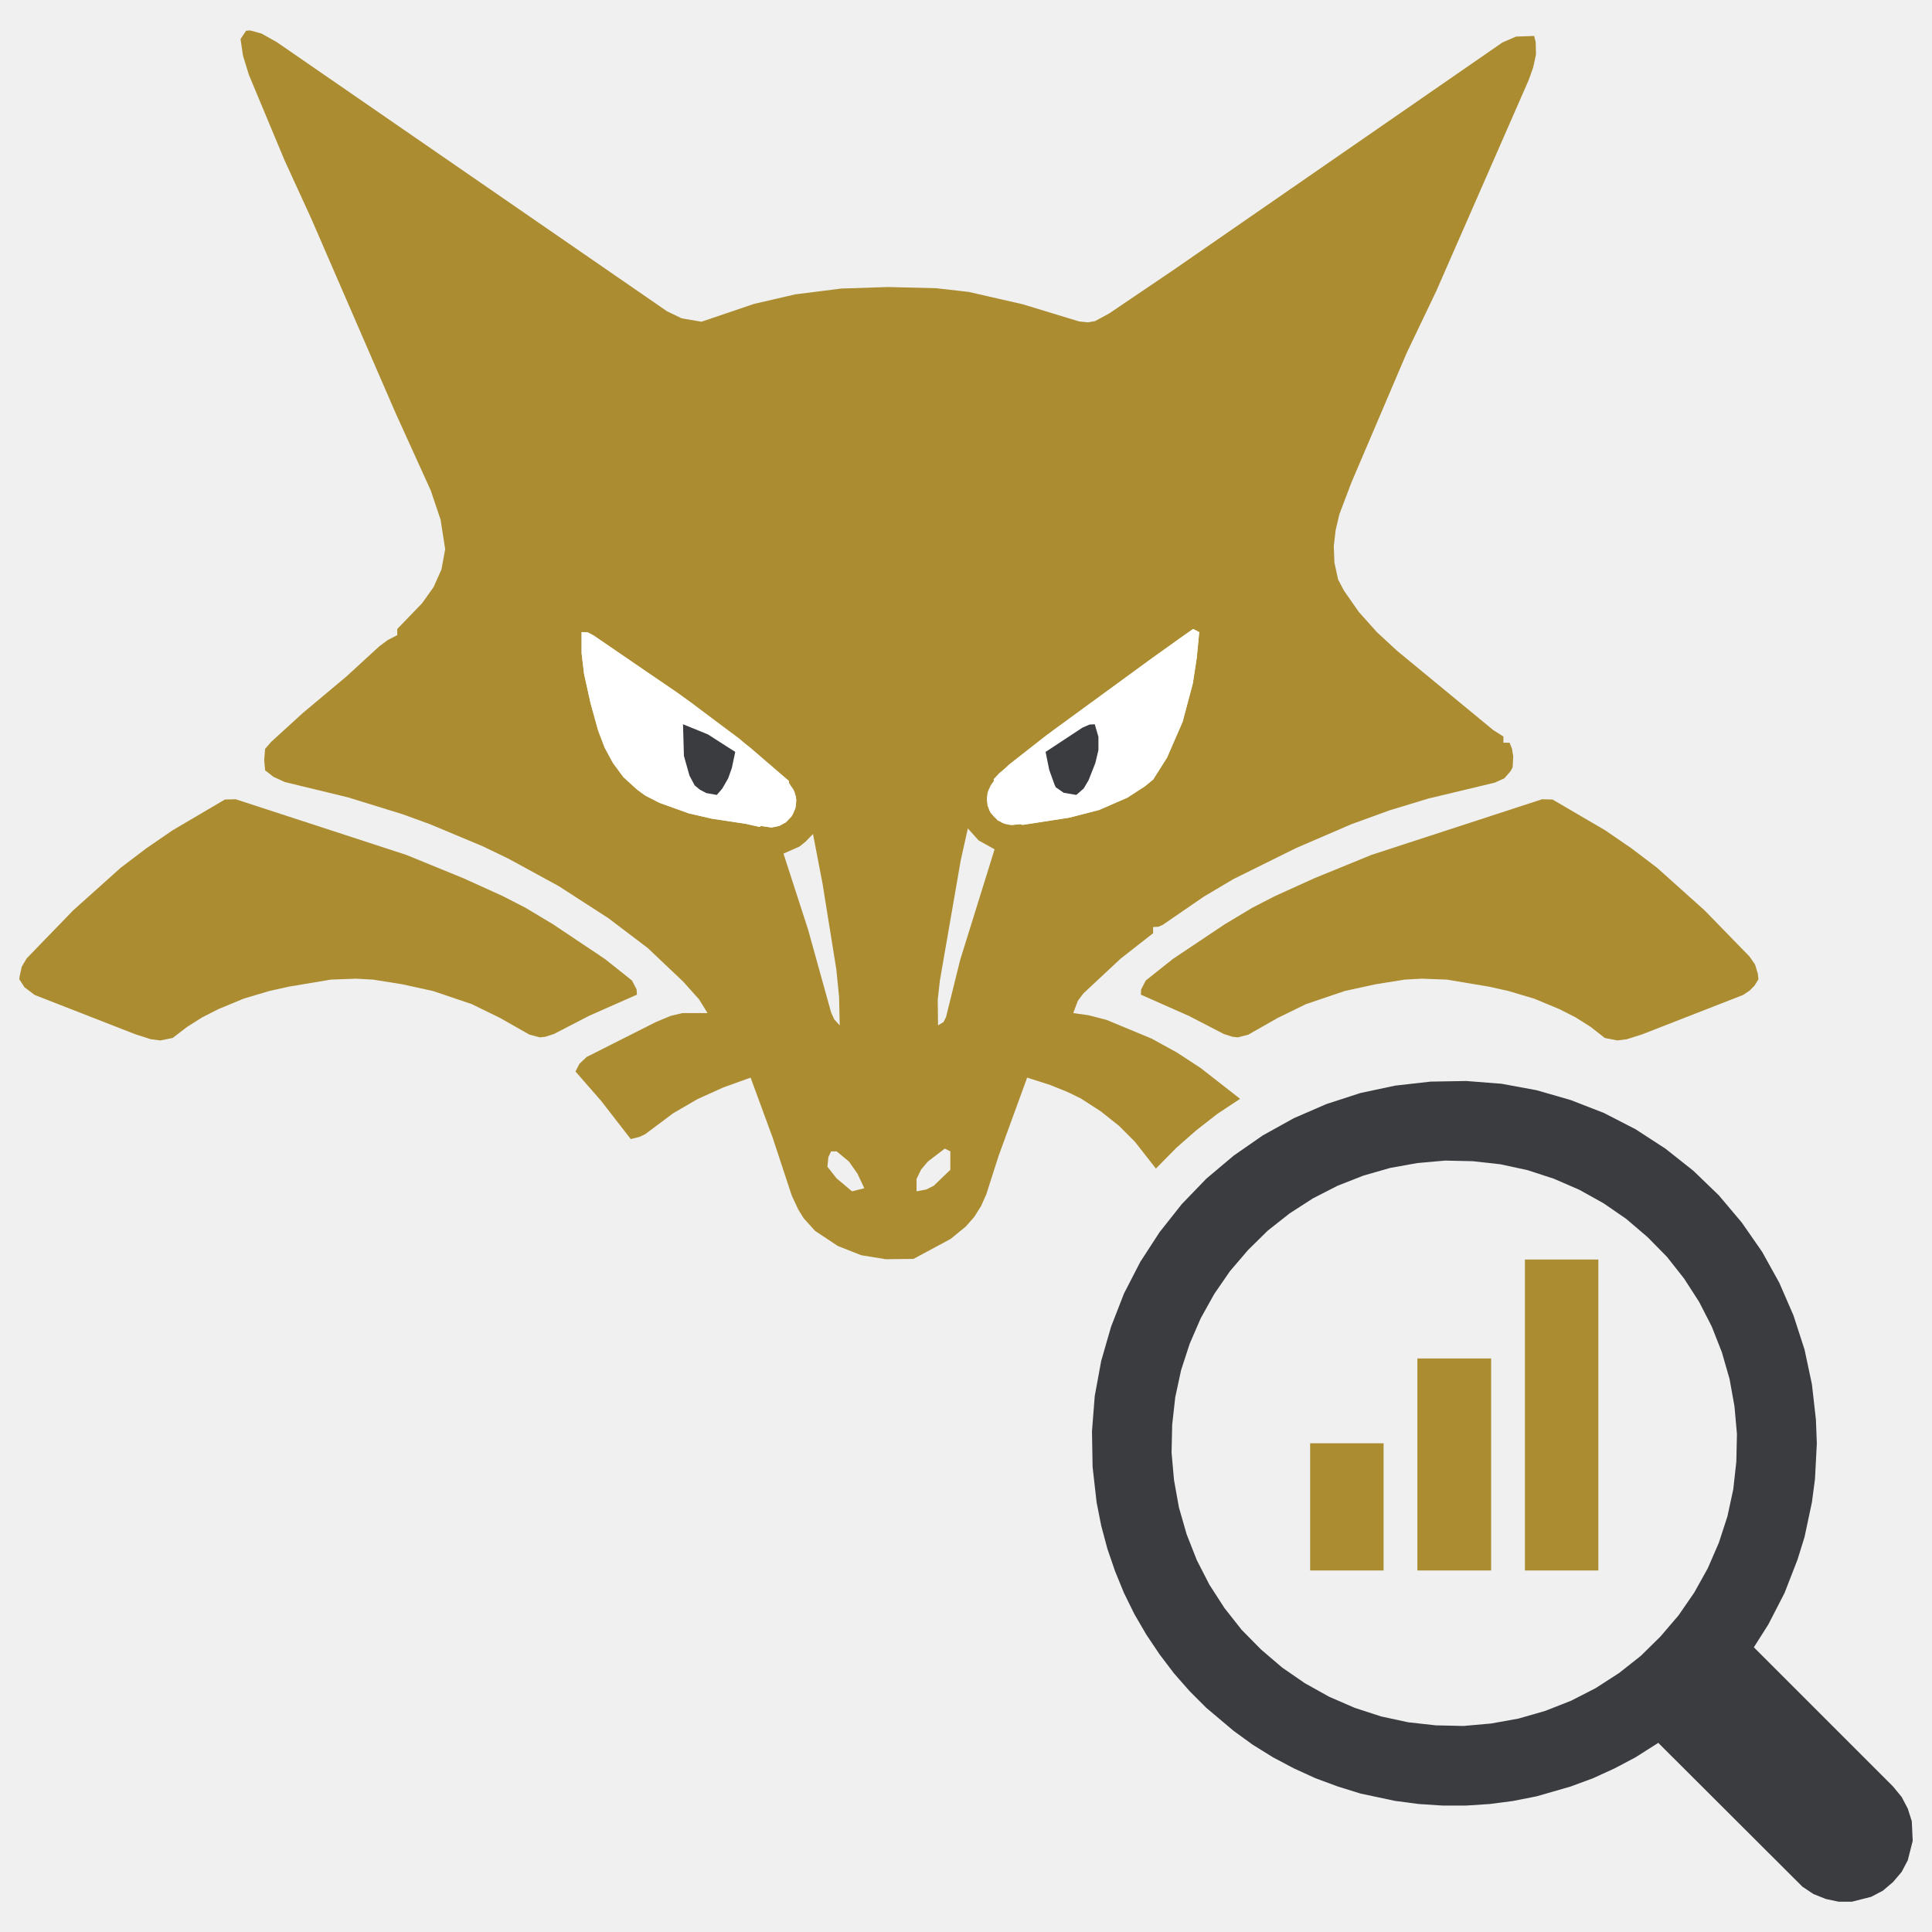
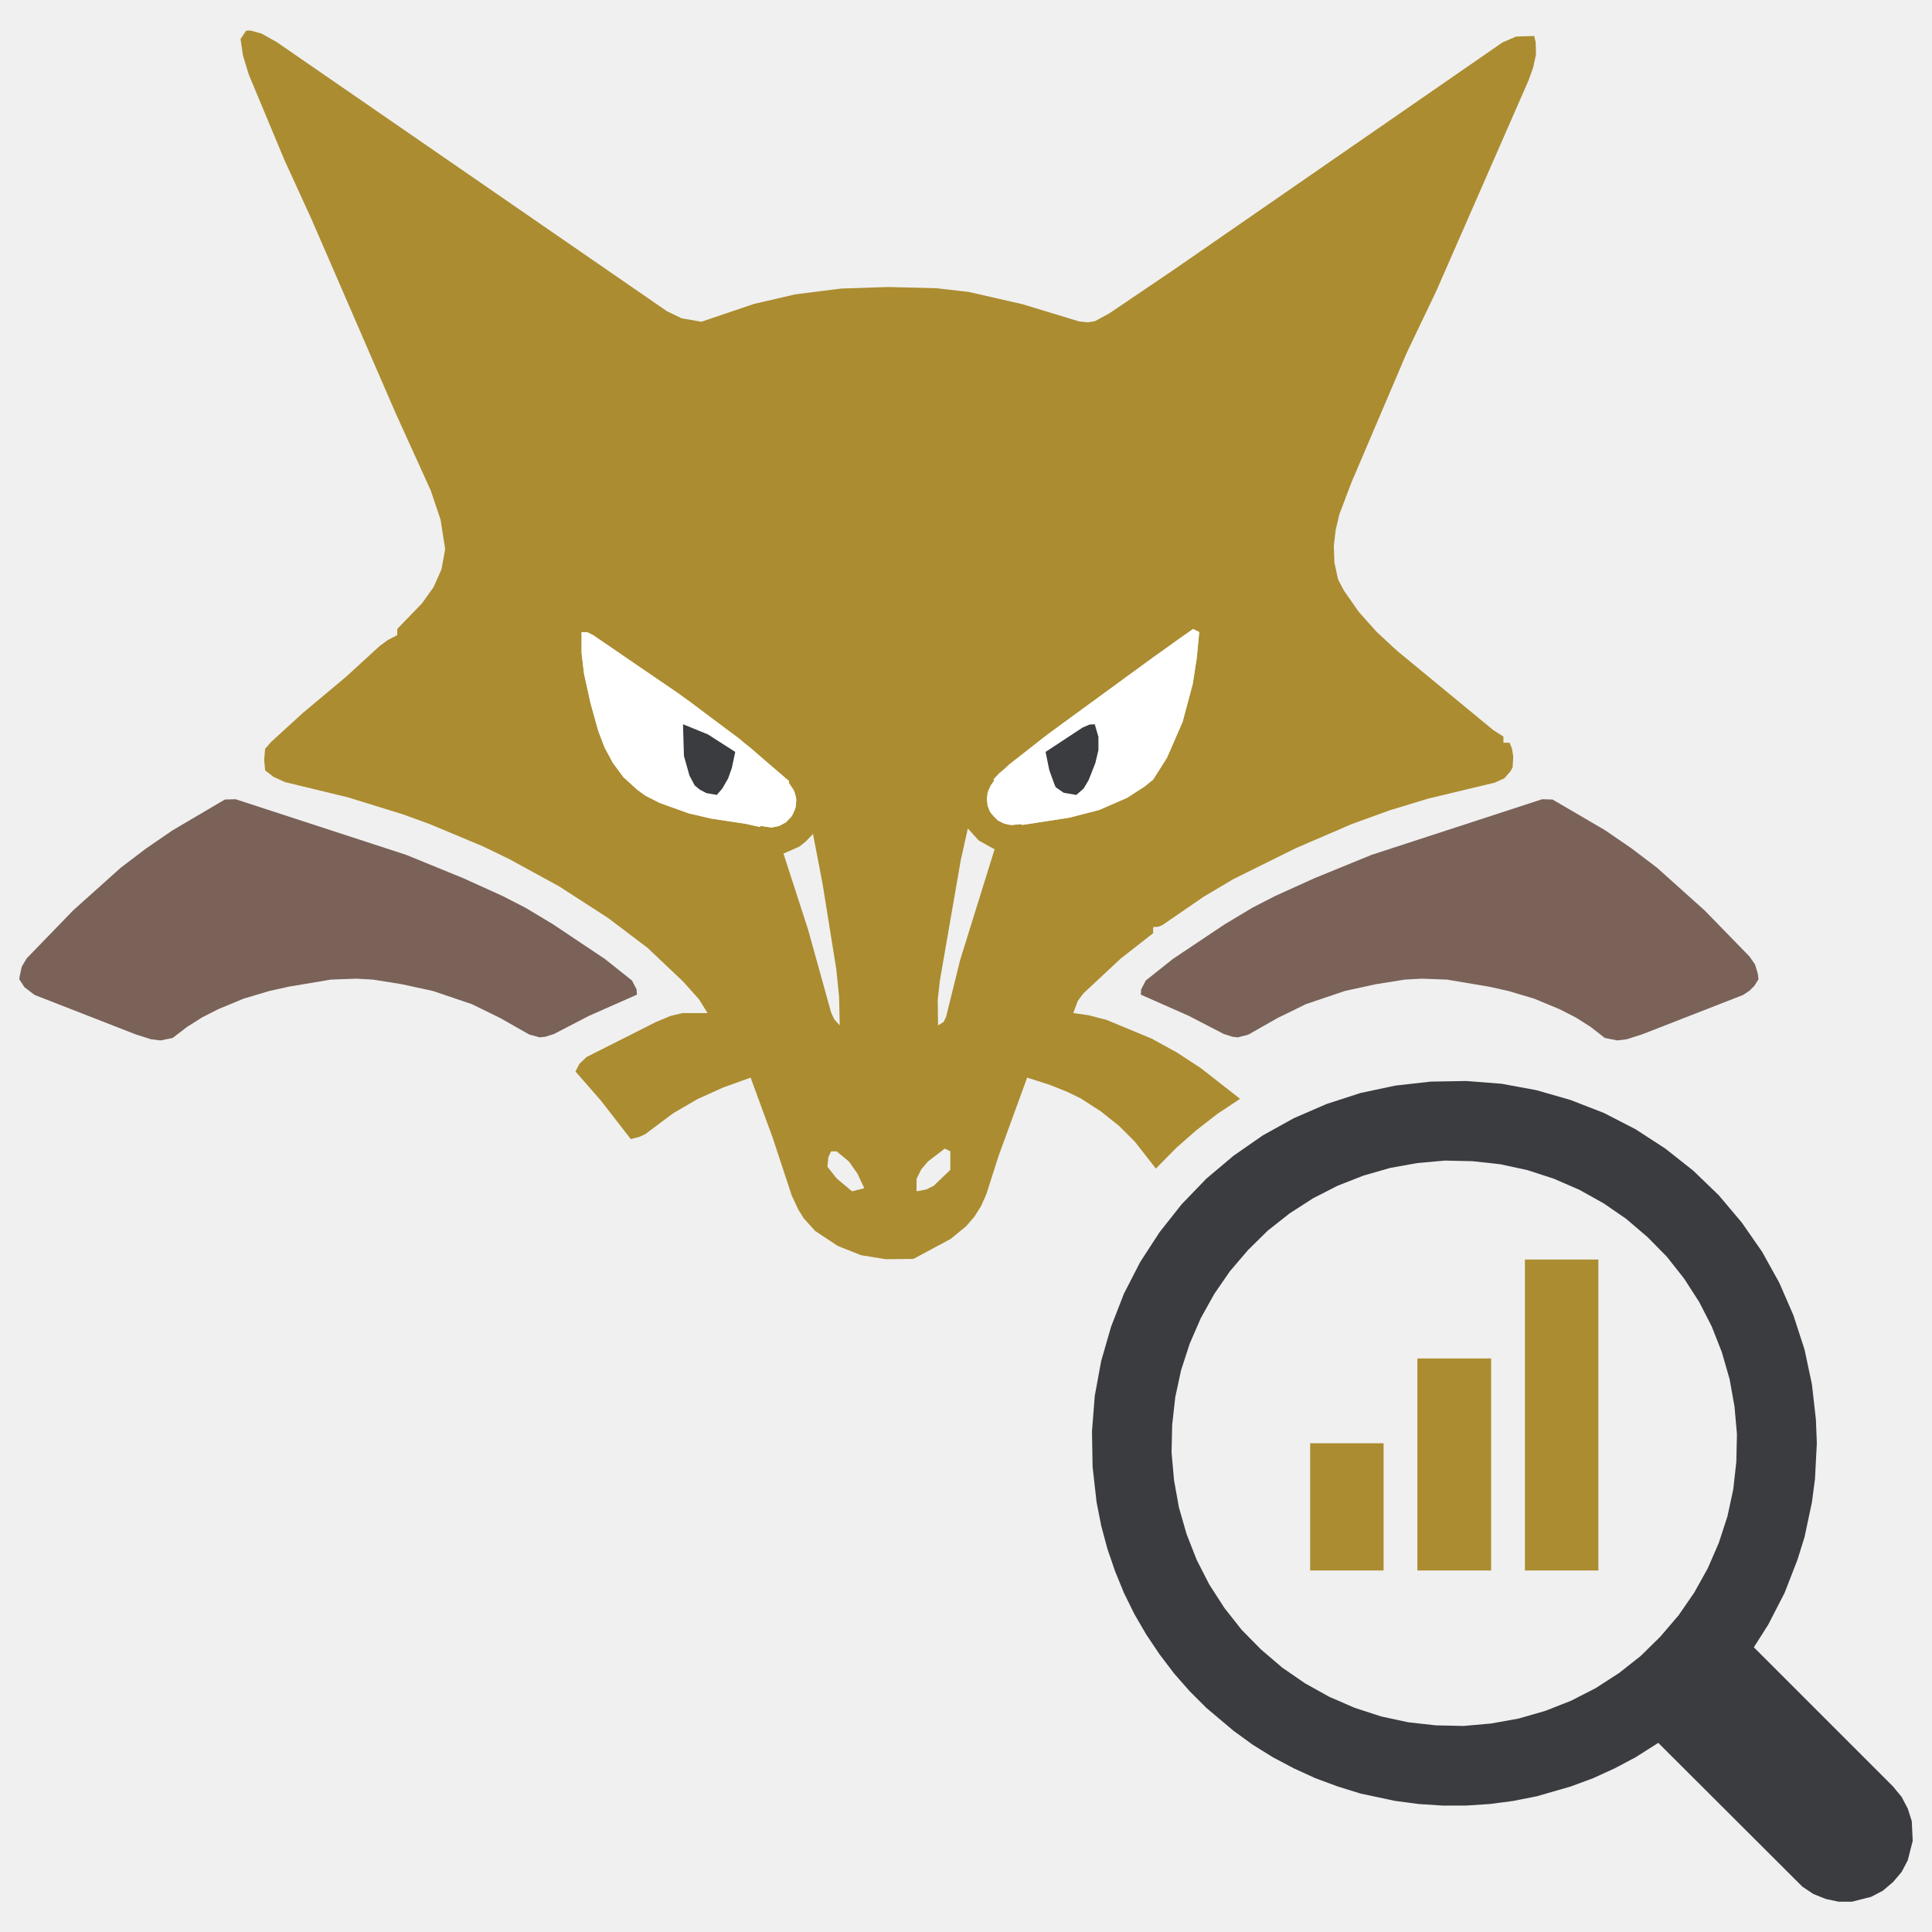
<svg xmlns="http://www.w3.org/2000/svg" viewBox="0 0 1024 1024">
  <style>
-     .gold { fill: #AB8C30; } .eye { fill: #FFFFFF; } .pupil { fill: #3A3C40; } .ink { fill: #3A3C40; }
-     @media (prefers-color-scheme: dark) { .gold { fill: #C3A037; } .ink { fill: #FFFFFF; } }
+     .gold { fill: #AB8C30; } .shoulder { fill: #7A6258; } .eye { fill: #FFFFFF; } .pupil { fill: #3A3C40; } .ink { fill: #3A3C40; }
+     @media (prefers-color-scheme: dark) { .gold { fill: #C3A037; } .shoulder { fill: #8C7266; } .ink { fill: #FFFFFF; } }
  </style>
  <g transform="translate(-362.72 -195.91) scale(1.6286)">
    <path fill-rule="evenodd" class="gold" d="M302.8 130.3 L301.0 133.0 L301.8 138.4 L303.7 144.6 L315.3 172.4 L324.0 191.4 L351.5 254.8 L362.9 279.9 L366.1 289.4 L367.6 299.0 L366.4 305.6 L363.8 311.4 L360.1 316.6 L352.0 325.0 L352.0 327.0 L348.9 328.6 L346.2 330.6 L335.4 340.5 L321.2 352.4 L311.0 361.7 L309.0 364.0 L308.7 367.6 L309.0 371.0 L311.7 373.1 L315.4 374.8 L336.0 379.8 L353.8 385.3 L362.6 388.5 L379.8 395.7 L388.3 399.8 L404.6 408.7 L420.7 419.1 L433.5 428.8 L445.0 439.7 L450.2 445.5 L453.0 450.0 L444.8 450.0 L441.0 450.9 L436.2 452.9 L413.6 464.3 L411.3 466.5 L410.0 469.0 L418.3 478.5 L428.0 491.0 L430.8 490.3 L432.7 489.4 L441.8 482.6 L449.7 478.0 L458.1 474.2 L467.0 471.0 L474.2 490.6 L480.4 509.4 L482.5 513.9 L484.3 516.8 L488.0 520.9 L495.4 525.8 L503.0 528.8 L511.0 530.1 L520.0 530.0 L532.1 523.5 L537.1 519.4 L539.8 516.3 L542.0 512.8 L543.7 509.0 L547.7 496.5 L557.0 471.0 L564.5 473.4 L570.2 475.7 L574.5 477.8 L581.0 482.0 L586.9 486.7 L592.1 491.9 L598.9 500.6 L605.6 493.8 L612.1 488.1 L618.9 482.8 L626.3 477.9 L613.5 467.9 L605.7 462.8 L597.5 458.3 L582.8 452.2 L577.0 450.7 L572.0 450.0 L573.5 446.0 L575.3 443.6 L587.4 432.3 L598.0 424.0 L598.0 422.0 L599.7 421.9 L601.1 421.3 L614.5 412.1 L624.1 406.4 L644.5 396.3 L662.6 388.5 L675.0 384.0 L687.5 380.2 L709.2 375.0 L712.3 373.6 L714.3 371.3 L715.0 370.0 L715.2 366.5 L714.8 364.0 L714.0 362.0 L712.0 362.0 L712.0 360.0 L708.7 357.9 L677.4 332.1 L670.8 326.0 L664.9 319.4 L660.1 312.5 L658.2 308.9 L657.0 303.4 L656.8 298.0 L657.4 292.8 L658.6 287.7 L662.5 277.4 L680.5 235.2 L690.2 214.9 L720.2 146.4 L721.7 142.2 L722.6 138.0 L722.5 134.0 L722.0 132.0 L716.1 132.2 L711.7 134.1 L604.4 208.3 L583.7 222.3 L579.1 224.8 L576.8 225.2 L573.9 224.9 L555.5 219.3 L538.0 215.3 L527.5 214.1 L511.8 213.7 L496.5 214.2 L481.5 216.1 L468.1 219.2 L451.0 225.0 L444.6 223.9 L439.8 221.6 L312.8 134.0 L307.8 131.2 L304.1 130.2ZM555.3 388.8 L554.9 388.5 L551.4 388.8 L548.9 388.1 L546.2 386.1 L544.7 384.1 L543.9 380.8 L544.1 378.3 L545.1 375.9 L546.2 374.4 L546.1 373.9 L547.9 371.9 L565.9 357.7 L606.7 328.0 L611.0 325.0 L613.0 326.0 L612.2 334.4 L610.9 342.8 L607.6 355.2 L602.5 366.9 L598.0 374.0 L595.3 376.2 L589.6 379.9 L580.4 383.9 L570.7 386.4ZM537.7 389.9 L541.2 393.8 L546.4 396.7 L535.2 432.7 L530.6 451.3 L529.8 452.9 L528.0 454.0 L527.9 445.7 L528.6 439.4 L535.4 400.2ZM530.2 494.1 L532.0 495.0 L532.0 501.0 L526.6 506.2 L524.2 507.4 L521.0 508.0 L521.0 504.0 L522.5 500.9 L524.7 498.3ZM493.2 495.0 L495.0 495.0 L499.0 498.3 L501.8 502.3 L504.0 507.0 L500.0 508.0 L495.0 503.8 L492.0 500.0 L492.3 496.9ZM479.5 374.5 L479.4 375.1 L481.0 377.3 L481.8 379.7 L481.4 383.8 L480.3 386.1 L478.5 387.9 L476.3 389.1 L473.8 389.6 L470.4 389.1 L469.9 389.4 L465.4 388.4 L454.2 386.7 L446.9 385.0 L437.4 381.6 L432.7 379.2 L430.1 377.3 L425.6 373.2 L422.2 368.6 L419.5 363.6 L417.4 358.1 L414.9 349.1 L412.8 339.6 L412.0 332.9 L412.0 326.0 L414.0 326.1 L415.9 327.1 L447.6 348.9 L466.9 363.6ZM477.7 398.1 L482.9 395.8 L484.9 394.2 L487.3 391.7 L490.4 407.8 L494.9 435.8 L495.8 444.8 L496.0 454.0 L494.2 452.0 L493.2 449.8 L485.7 422.8Z" />
-     <path fill-rule="evenodd" class="gold" d="M354.9 398.5 L299.4 380.4 L295.9 380.5 L278.9 390.5 L270.3 396.4 L262.0 402.7 L246.5 416.6 L231.4 432.2 L229.8 434.9 L229.1 438.1 L229.0 439.0 L230.7 441.6 L234.0 444.1 L266.8 456.9 L271.8 458.5 L274.9 458.9 L278.9 458.1 L283.6 454.5 L288.5 451.4 L293.8 448.7 L302.0 445.3 L310.4 442.8 L316.7 441.4 L330.4 439.1 L338.6 438.8 L344.1 439.1 L353.5 440.6 L363.6 442.8 L376.3 447.1 L385.5 451.6 L395.0 457.0 L398.4 457.9 L400.2 457.7 L403.0 456.8 L414.4 450.9 L430.0 444.0 L429.9 442.3 L428.4 439.4 L419.6 432.4 L402.7 421.1 L393.7 415.7 L386.3 411.9 L373.5 406.1Z" />
-     <path fill-rule="evenodd" class="gold" d="M724.6 380.4 L669.1 398.5 L650.5 406.1 L637.7 411.9 L630.3 415.7 L621.3 421.1 L604.4 432.4 L595.6 439.4 L594.1 442.3 L594.0 444.0 L609.6 450.9 L621.0 456.8 L623.8 457.7 L625.6 457.9 L629.0 457.0 L638.5 451.6 L647.7 447.1 L660.4 442.8 L670.5 440.6 L679.9 439.1 L685.4 438.8 L693.6 439.1 L707.3 441.4 L713.6 442.8 L722.0 445.3 L730.2 448.7 L735.5 451.4 L740.4 454.5 L745.0 458.1 L749.1 458.9 L752.2 458.5 L757.2 456.9 L790.0 444.1 L792.1 442.7 L793.7 441.1 L795.0 439.0 L794.8 437.2 L793.9 434.2 L792.1 431.6 L777.5 416.6 L762.0 402.7 L753.7 396.4 L745.1 390.5 L728.0 380.5Z" />
+     <path fill-rule="evenodd" class="shoulder" d="M354.9 398.5 L299.4 380.4 L295.9 380.5 L278.9 390.5 L270.3 396.4 L262.0 402.7 L246.5 416.6 L231.4 432.2 L229.8 434.9 L229.1 438.1 L229.0 439.0 L230.7 441.6 L234.0 444.1 L266.8 456.9 L271.8 458.5 L274.9 458.9 L278.9 458.1 L283.6 454.5 L288.5 451.4 L293.8 448.7 L302.0 445.3 L310.4 442.8 L316.7 441.4 L330.4 439.1 L338.6 438.8 L344.1 439.1 L353.5 440.6 L363.6 442.8 L376.3 447.1 L385.5 451.6 L395.0 457.0 L398.4 457.9 L400.2 457.7 L403.0 456.8 L414.4 450.9 L430.0 444.0 L429.9 442.3 L428.4 439.4 L419.6 432.4 L402.7 421.1 L393.7 415.7 L386.3 411.9 L373.5 406.1Z" />
+     <path fill-rule="evenodd" class="shoulder" d="M724.6 380.4 L669.1 398.5 L650.5 406.1 L637.7 411.9 L630.3 415.7 L621.3 421.1 L604.4 432.4 L595.6 439.4 L594.1 442.3 L594.0 444.0 L609.6 450.9 L621.0 456.8 L623.8 457.7 L625.6 457.9 L629.0 457.0 L638.5 451.6 L647.7 447.1 L660.4 442.8 L670.5 440.6 L679.9 439.1 L685.4 438.8 L693.6 439.1 L707.3 441.4 L713.6 442.8 L722.0 445.3 L730.2 448.7 L735.5 451.4 L740.4 454.5 L745.0 458.1 L749.1 458.9 L752.2 458.5 L757.2 456.9 L790.0 444.1 L792.1 442.7 L793.7 441.1 L795.0 439.0 L794.8 437.2 L793.9 434.2 L792.1 431.6 L777.5 416.6 L762.0 402.7 L753.7 396.4 L745.1 390.5 L728.0 380.5Z" />
    <path fill-rule="evenodd" class="eye" d="M555.7 388.7 L570.7 386.4 L580.4 383.9 L589.6 379.9 L595.3 376.2 L598.0 374.0 L602.5 366.9 L607.6 355.2 L610.9 342.8 L612.2 334.4 L613.0 326.0 L611.0 325.0 L598.0 334.2 L563.1 359.7 L551.1 369.1 L546.1 373.9 L546.2 374.5 L544.4 377.5 L543.9 380.0 L544.1 382.5 L545.1 384.8 L547.4 387.3 L549.7 388.4 L552.2 388.8 L554.8 388.5Z" />
    <path fill-rule="evenodd" class="eye" d="M479.5 374.5 L463.1 360.5 L443.6 346.0 L415.9 327.1 L414.0 326.1 L412.0 326.0 L412.0 332.9 L412.8 339.6 L414.9 349.1 L417.4 358.1 L419.5 363.6 L422.2 368.6 L425.6 373.2 L430.1 377.3 L432.7 379.2 L437.4 381.6 L446.9 385.0 L454.2 386.7 L465.4 388.4 L469.9 389.4 L470.4 389.1 L473.8 389.6 L476.3 389.1 L478.5 387.9 L480.7 385.4 L481.7 383.0 L481.9 380.5 L481.3 378.1 L479.5 375.1Z" />
    <path fill-rule="evenodd" class="pupil" d="M445.0 356.0 L445.3 366.3 L447.1 372.7 L448.8 375.9 L450.5 377.3 L452.6 378.4 L456.0 379.0 L457.8 376.9 L459.7 373.6 L460.9 370.2 L462.0 365.0 L453.1 359.3Z" />
    <path fill-rule="evenodd" class="pupil" d="M579.0 356.0 L577.3 356.1 L575.0 357.1 L563.0 365.0 L564.2 370.9 L565.9 375.6 L566.3 376.5 L568.9 378.3 L573.0 379.0 L575.4 376.9 L577.0 374.2 L579.2 368.6 L580.2 364.4 L580.2 360.1Z" />
    <path fill-rule="evenodd" class="ink" d="M813.7 582.3 L812.4 570.8 L810.0 559.5 L806.4 548.4 L801.8 537.8 L796.2 527.7 L789.6 518.2 L782.1 509.3 L773.8 501.3 L764.7 494.1 L755.0 487.8 L744.7 482.5 L733.9 478.3 L722.8 475.1 L711.4 473.0 L699.9 472.1 L688.3 472.3 L676.8 473.6 L665.5 476.0 L654.4 479.6 L643.8 484.2 L633.7 489.8 L624.2 496.4 L615.3 503.9 L607.3 512.2 L600.1 521.3 L593.8 531.0 L588.5 541.3 L584.3 552.1 L581.1 563.2 L579.0 574.6 L578.1 586.1 L578.3 597.7 L579.6 609.2 L581.1 616.8 L583.1 624.3 L585.6 631.6 L588.5 638.7 L591.9 645.6 L595.8 652.3 L600.1 658.7 L604.8 664.9 L609.9 670.7 L615.3 676.1 L624.2 683.6 L630.4 688.1 L637.0 692.2 L643.8 695.8 L650.8 699.0 L658.1 701.7 L665.5 704.0 L676.8 706.4 L684.4 707.4 L692.1 707.9 L699.9 707.9 L707.6 707.4 L715.2 706.4 L722.8 704.9 L733.9 701.7 L741.2 699.0 L748.2 695.8 L755.0 692.2 L762.4 687.5 L809.3 734.3 L812.9 736.7 L816.9 738.3 L821.1 739.2 L825.4 739.2 L831.7 737.6 L835.5 735.6 L838.8 732.8 L841.6 729.5 L843.6 725.7 L845.2 719.4 L844.9 713.0 L843.6 708.9 L841.6 705.1 L838.8 701.7 L793.5 656.4 L798.2 649.0 L803.5 638.7 L807.7 627.9 L810.0 620.5 L812.4 609.2 L813.4 601.6 L814.0 590.0ZM787.8 596.0 L786.8 605.0 L784.9 613.8 L782.1 622.4 L778.5 630.7 L774.1 638.6 L769.0 646.0 L763.1 652.9 L756.7 659.2 L749.6 664.8 L742.0 669.7 L734.0 673.8 L725.6 677.1 L716.9 679.6 L708.0 681.2 L699.0 682.0 L690.0 681.8 L681.0 680.8 L672.2 678.9 L663.6 676.1 L655.3 672.5 L647.4 668.1 L640.0 663.0 L633.1 657.1 L626.8 650.7 L621.2 643.6 L616.3 636.0 L612.2 628.0 L608.9 619.6 L606.4 610.9 L604.8 602.0 L604.0 593.0 L604.2 584.0 L605.2 575.0 L607.1 566.2 L609.9 557.6 L613.5 549.3 L617.9 541.4 L623.0 534.0 L628.9 527.1 L635.3 520.8 L642.4 515.2 L650.0 510.3 L658.0 506.2 L666.4 502.9 L675.1 500.4 L684.0 498.8 L693.0 498.0 L702.0 498.2 L711.0 499.2 L719.8 501.1 L728.4 503.9 L736.7 507.5 L744.6 511.9 L752.0 517.0 L758.9 522.9 L765.2 529.3 L770.8 536.4 L775.7 544.0 L779.8 552.0 L783.1 560.4 L785.6 569.1 L787.2 578.0 L788.0 587.0Z" />
    <path fill-rule="evenodd" class="gold" d="M742.9 631.4 L742.9 530.2 L719.0 530.2 L719.0 631.4ZM708.0 562.4 L684.0 562.4 L684.0 631.4 L708.0 631.4ZM673.0 590.0 L649.1 590.0 L649.1 631.4 L673.0 631.4Z" />
  </g>
</svg>
